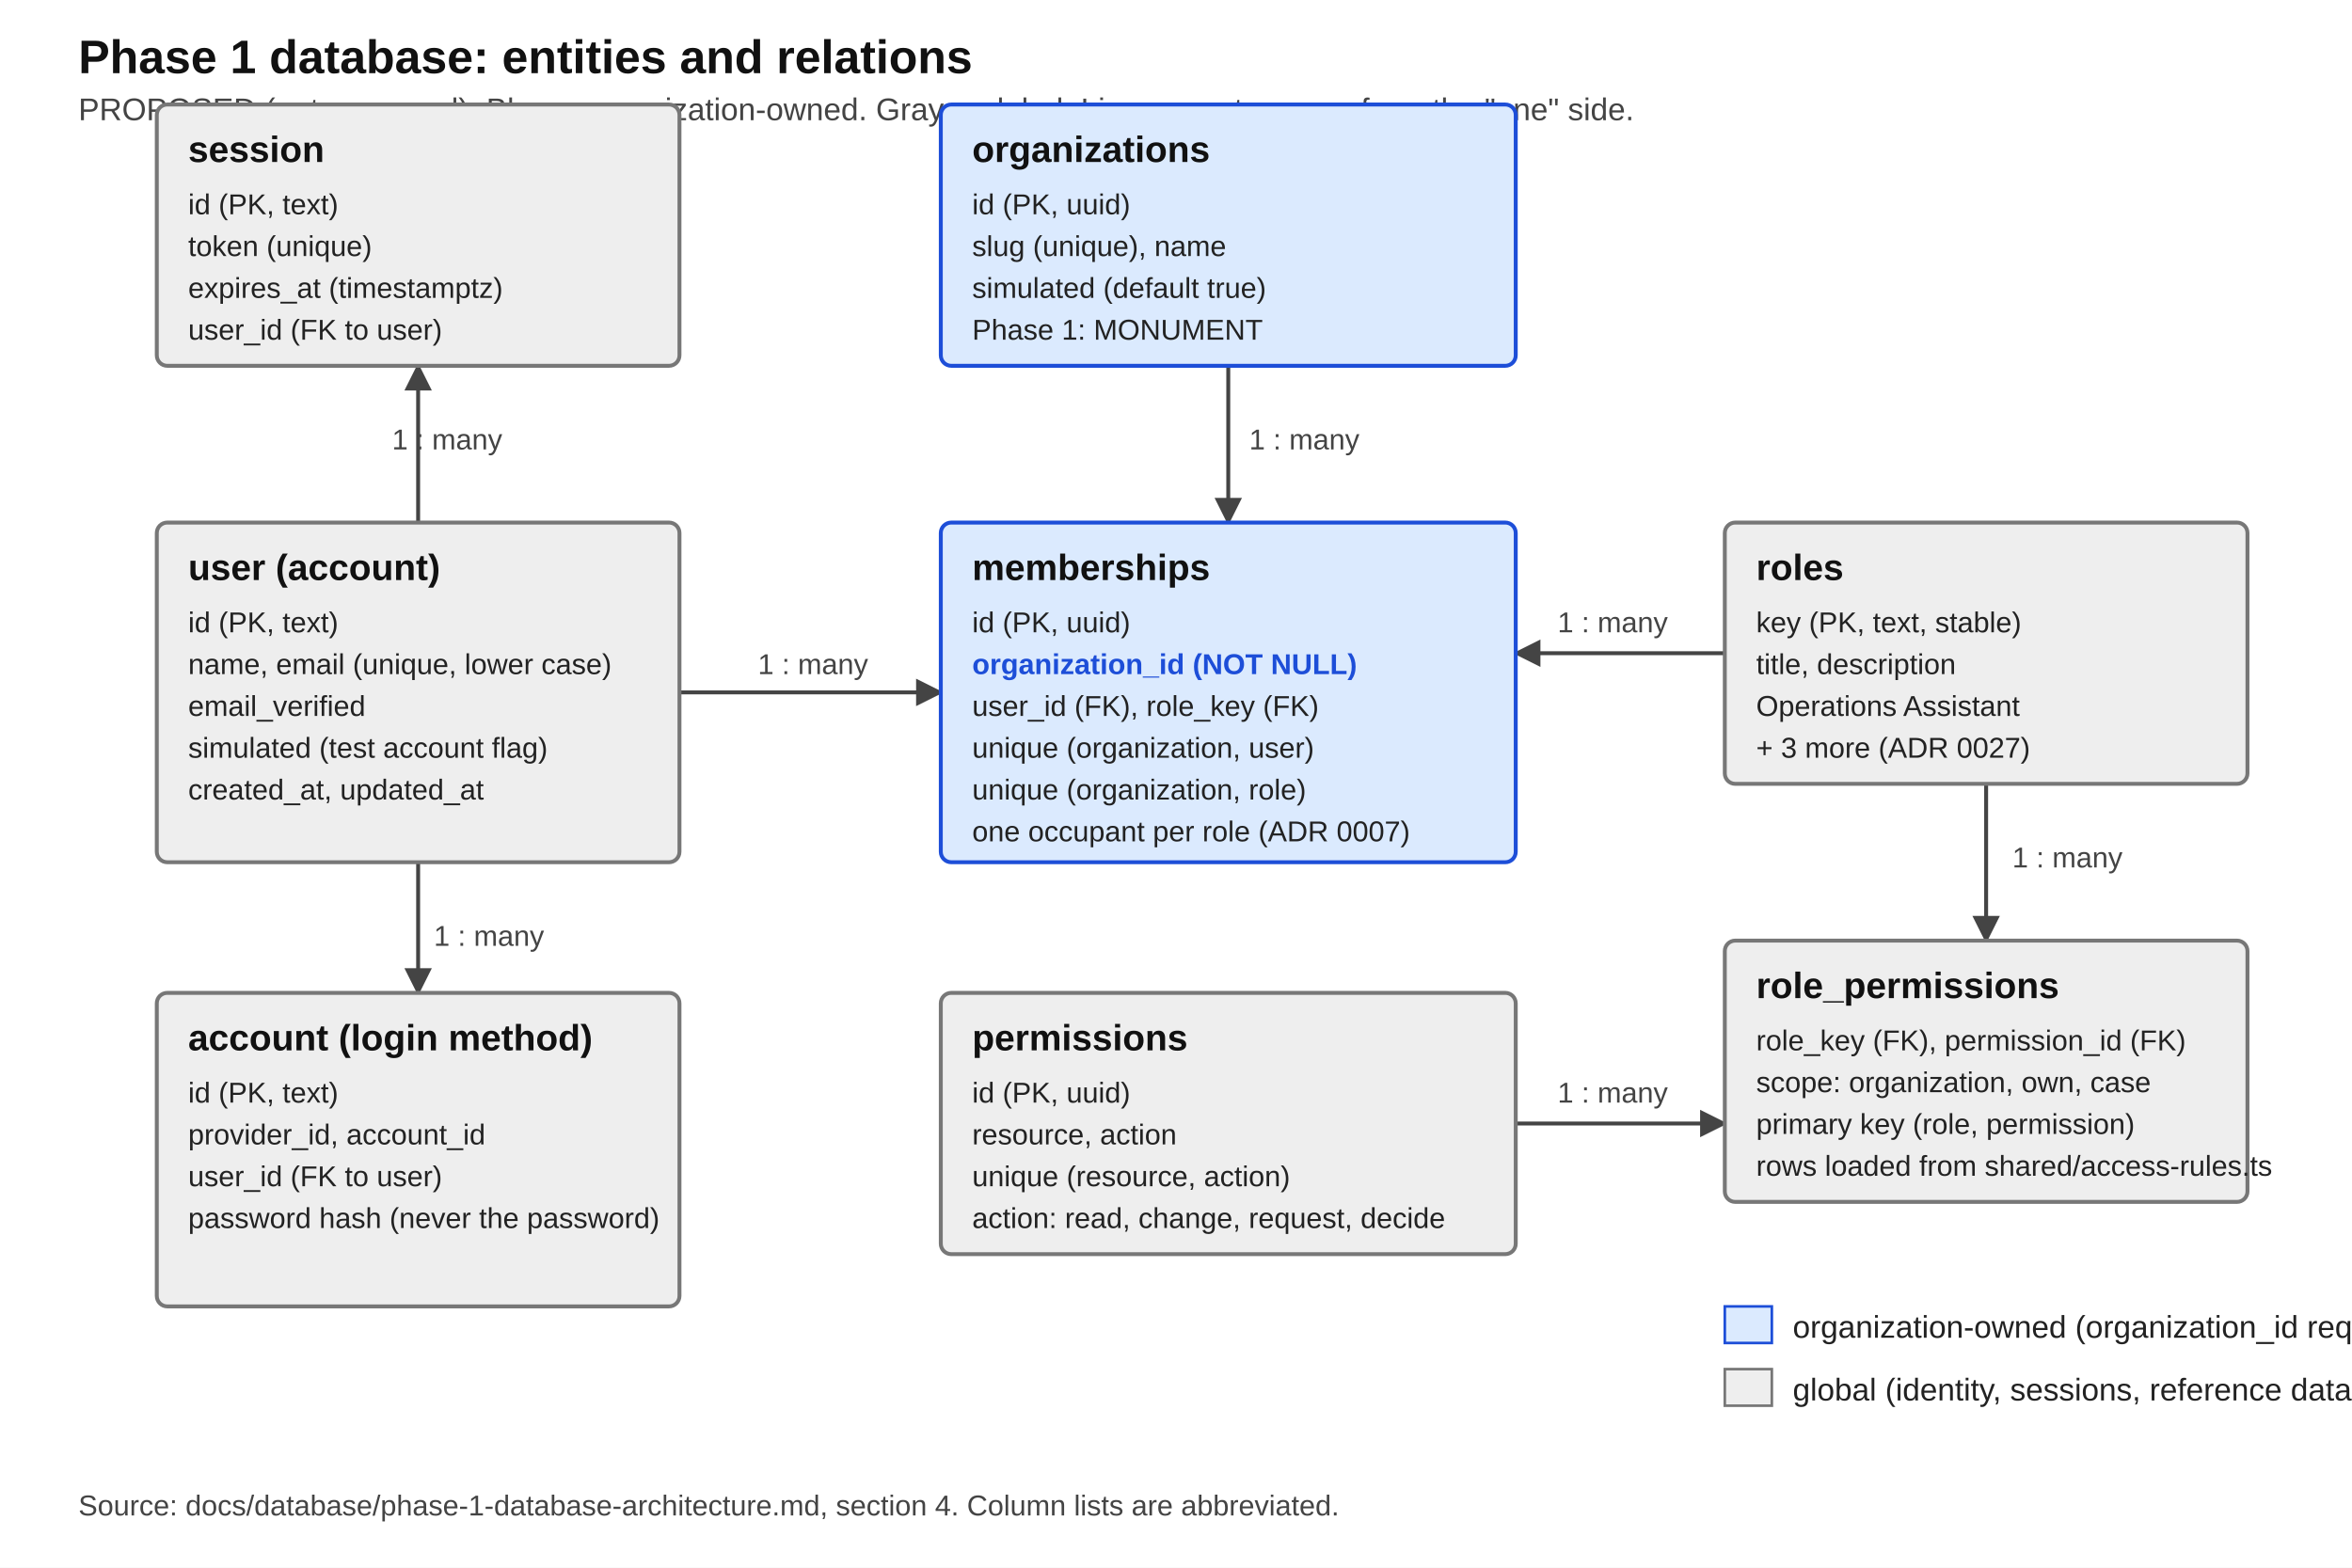
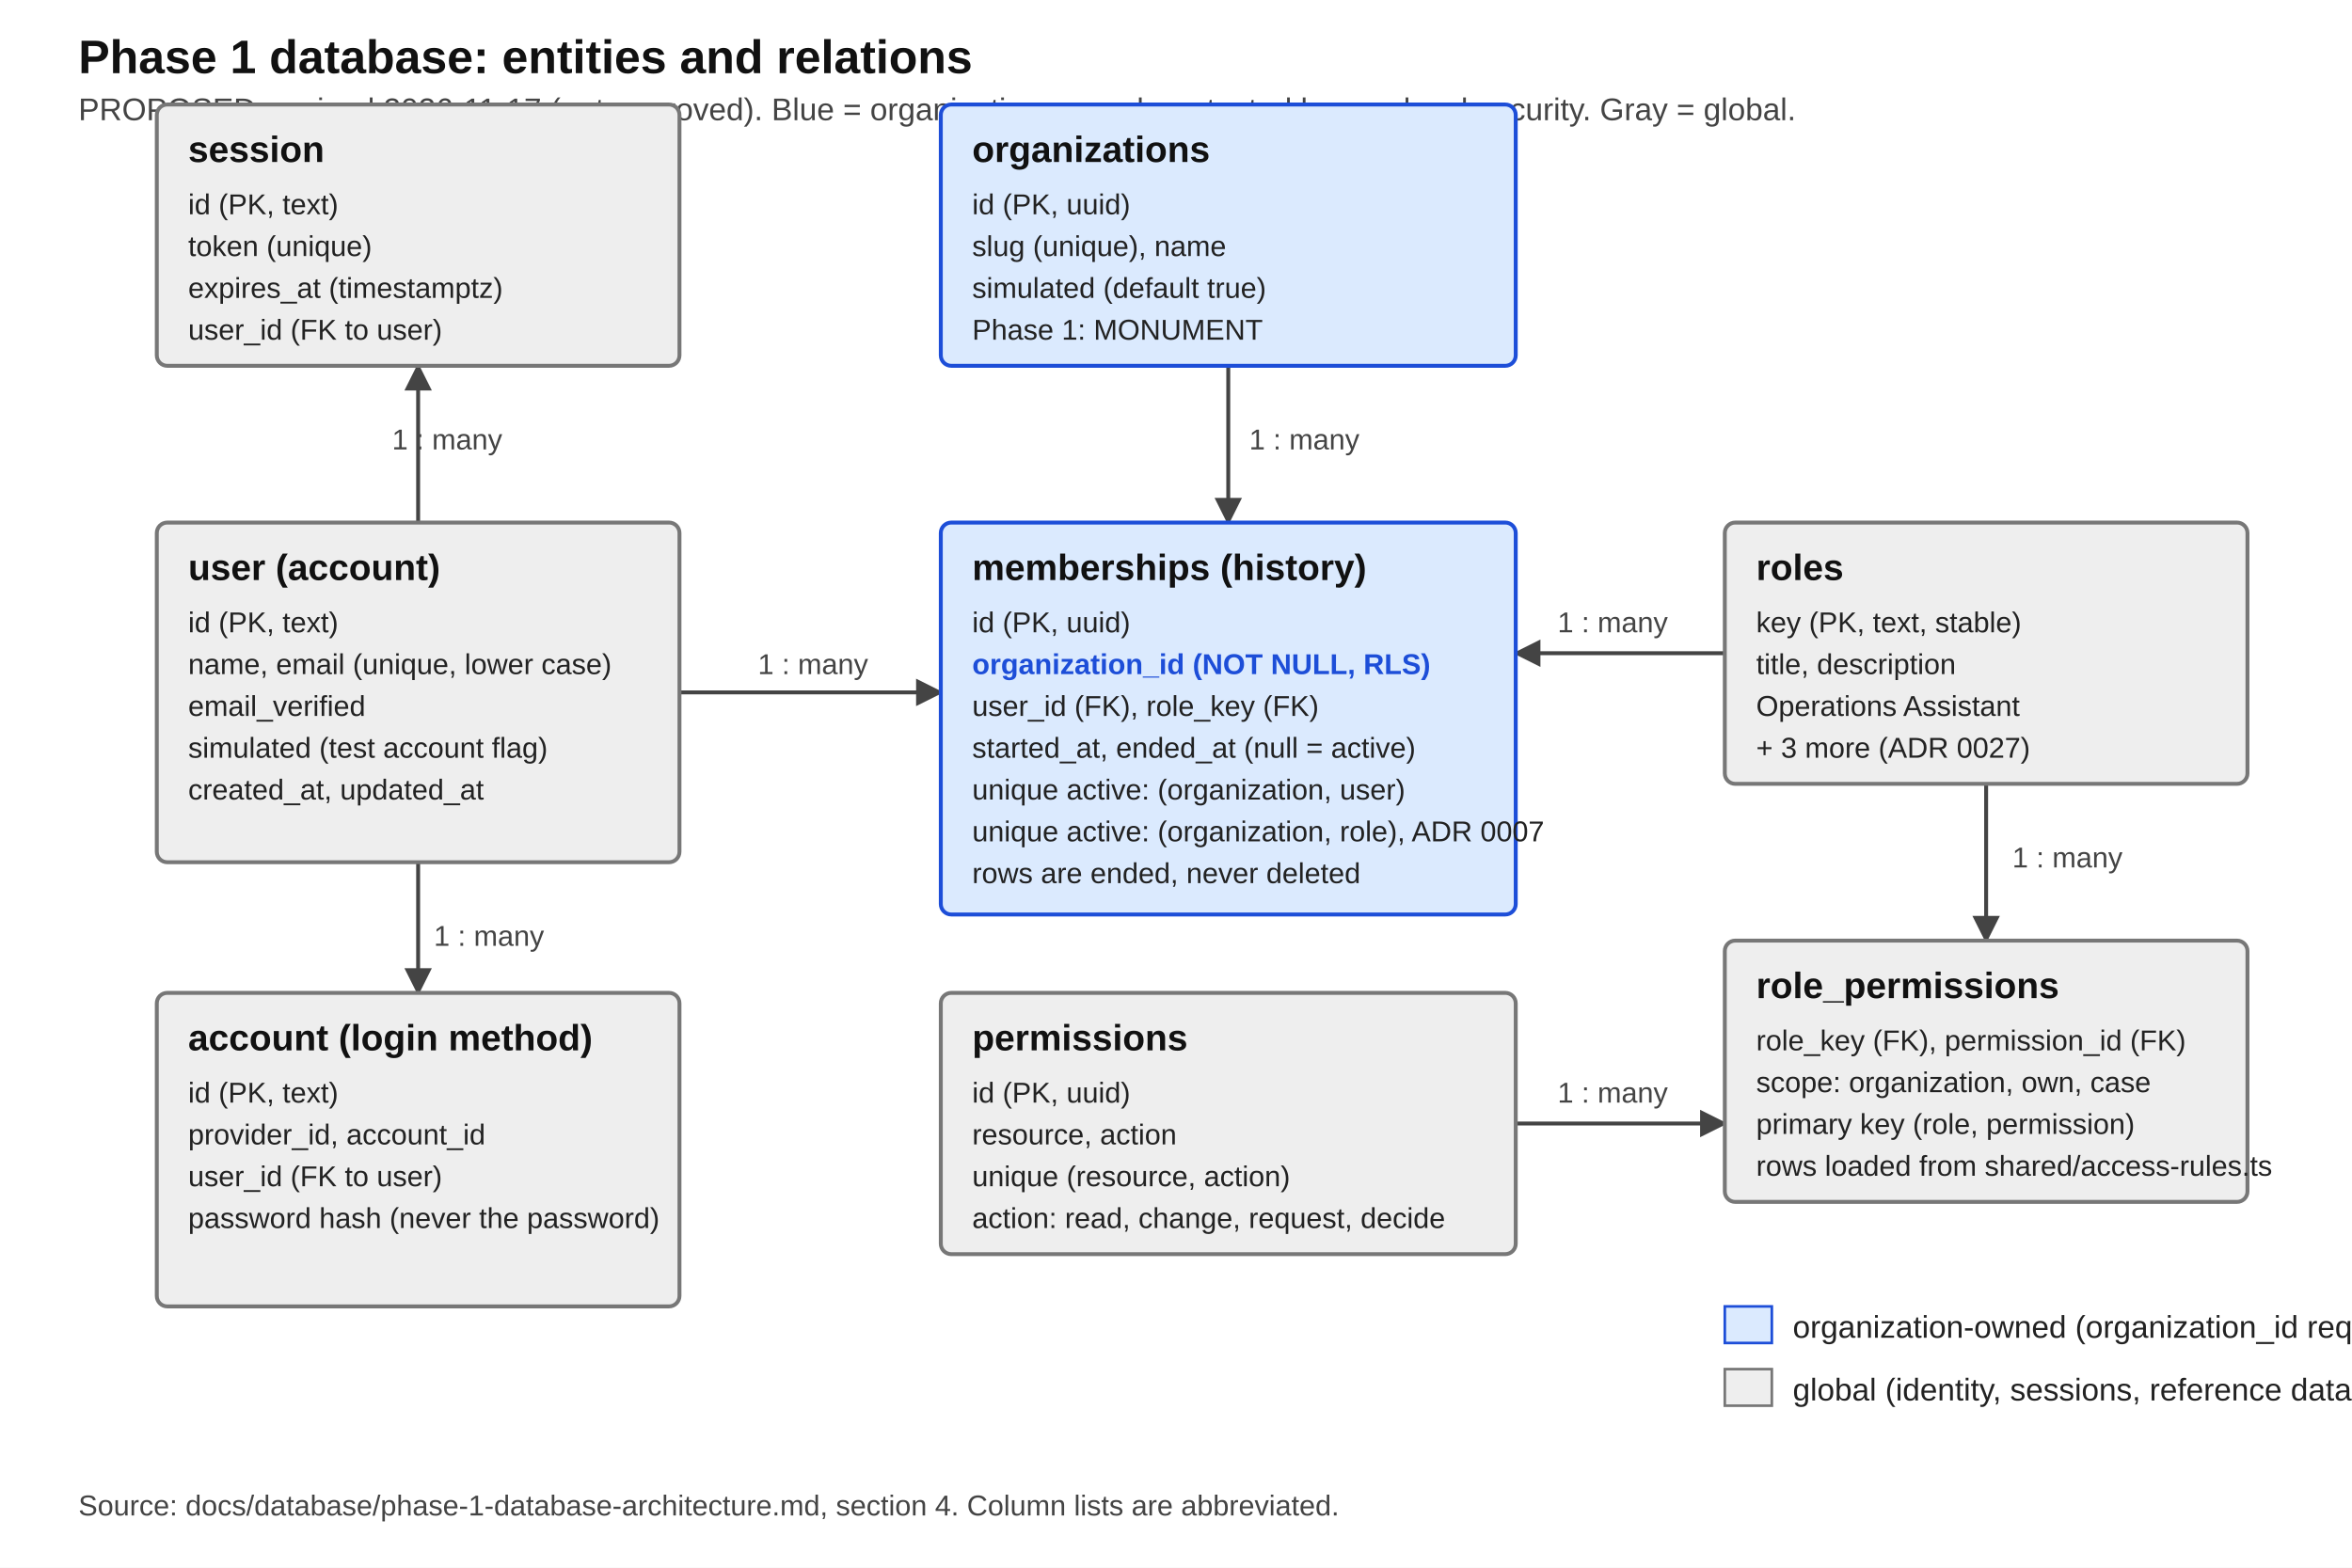
<svg xmlns="http://www.w3.org/2000/svg" viewBox="0 0 900 600" width="900" height="600" font-family="Arial, Helvetica, sans-serif">
  <defs>
    <marker id="arrow" viewBox="0 0 10 10" refX="9" refY="5" markerWidth="7" markerHeight="7" orient="auto-start-reverse">
      <path d="M 0 0 L 10 5 L 0 10 z" fill="#444" />
    </marker>
  </defs>
  <rect width="900" height="600" fill="#ffffff" />
  <text x="30" y="28" font-size="18" font-weight="bold" fill="#111">Phase 1 database: entities and relations</text>
-   <text x="30" y="46" font-size="12" fill="#444">PROPOSED (not approved). Blue = organization-owned. Gray = global. Lines: one to many, from the "one" side.</text>
+   <text x="30" y="46" font-size="12" fill="#444">PROPOSED, revised 2026-11-17 (not approved). Blue = organization-owned, protected by row-level security. Gray = global.</text>
  <line x1="160" y1="200" x2="160" y2="140" stroke="#444" stroke-width="1.5" marker-end="url(#arrow)" />
  <line x1="160" y1="330" x2="160" y2="380" stroke="#444" stroke-width="1.5" marker-end="url(#arrow)" />
  <line x1="260" y1="265" x2="360" y2="265" stroke="#444" stroke-width="1.5" marker-end="url(#arrow)" />
  <line x1="470" y1="140" x2="470" y2="200" stroke="#444" stroke-width="1.5" marker-end="url(#arrow)" />
  <line x1="660" y1="250" x2="580" y2="250" stroke="#444" stroke-width="1.5" marker-end="url(#arrow)" />
  <line x1="760" y1="300" x2="760" y2="360" stroke="#444" stroke-width="1.5" marker-end="url(#arrow)" />
  <line x1="580" y1="430" x2="660" y2="430" stroke="#444" stroke-width="1.5" marker-end="url(#arrow)" />
  <text x="150" y="172" font-size="11" fill="#444">1 : many</text>
  <text x="166" y="362" font-size="11" fill="#444">1 : many</text>
  <text x="290" y="258" font-size="11" fill="#444">1 : many</text>
  <text x="478" y="172" font-size="11" fill="#444">1 : many</text>
  <text x="596" y="242" font-size="11" fill="#444">1 : many</text>
  <text x="770" y="332" font-size="11" fill="#444">1 : many</text>
  <text x="596" y="422" font-size="11" fill="#444">1 : many</text>
  <rect x="60" y="40" width="200" height="100" rx="4" fill="#eeeeee" stroke="#777" stroke-width="1.5" />
  <text x="72" y="62" font-size="14" font-weight="bold" fill="#111">session</text>
  <text x="72" y="82" font-size="11" fill="#222">id (PK, text)</text>
  <text x="72" y="98" font-size="11" fill="#222">token (unique)</text>
  <text x="72" y="114" font-size="11" fill="#222">expires_at (timestamptz)</text>
  <text x="72" y="130" font-size="11" fill="#222">user_id (FK to user)</text>
  <rect x="60" y="200" width="200" height="130" rx="4" fill="#eeeeee" stroke="#777" stroke-width="1.5" />
  <text x="72" y="222" font-size="14" font-weight="bold" fill="#111">user (account)</text>
  <text x="72" y="242" font-size="11" fill="#222">id (PK, text)</text>
  <text x="72" y="258" font-size="11" fill="#222">name, email (unique, lower case)</text>
  <text x="72" y="274" font-size="11" fill="#222">email_verified</text>
  <text x="72" y="290" font-size="11" fill="#222">simulated (test account flag)</text>
  <text x="72" y="306" font-size="11" fill="#222">created_at, updated_at</text>
  <rect x="60" y="380" width="200" height="120" rx="4" fill="#eeeeee" stroke="#777" stroke-width="1.5" />
  <text x="72" y="402" font-size="14" font-weight="bold" fill="#111">account (login method)</text>
  <text x="72" y="422" font-size="11" fill="#222">id (PK, text)</text>
  <text x="72" y="438" font-size="11" fill="#222">provider_id, account_id</text>
  <text x="72" y="454" font-size="11" fill="#222">user_id (FK to user)</text>
  <text x="72" y="470" font-size="11" fill="#222">password hash (never the password)</text>
  <rect x="360" y="40" width="220" height="100" rx="4" fill="#dbeafe" stroke="#1d4ed8" stroke-width="1.5" />
  <text x="372" y="62" font-size="14" font-weight="bold" fill="#111">organizations</text>
  <text x="372" y="82" font-size="11" fill="#222">id (PK, uuid)</text>
  <text x="372" y="98" font-size="11" fill="#222">slug (unique), name</text>
  <text x="372" y="114" font-size="11" fill="#222">simulated (default true)</text>
  <text x="372" y="130" font-size="11" fill="#222">Phase 1: MONUMENT</text>
-   <rect x="360" y="200" width="220" height="130" rx="4" fill="#dbeafe" stroke="#1d4ed8" stroke-width="1.5" />
-   <text x="372" y="222" font-size="14" font-weight="bold" fill="#111">memberships</text>
+   <rect x="360" y="200" width="220" height="150" rx="4" fill="#dbeafe" stroke="#1d4ed8" stroke-width="1.5" />
+   <text x="372" y="222" font-size="14" font-weight="bold" fill="#111">memberships (history)</text>
  <text x="372" y="242" font-size="11" fill="#222">id (PK, uuid)</text>
-   <text x="372" y="258" font-size="11" fill="#1d4ed8" font-weight="bold">organization_id (NOT NULL)</text>
+   <text x="372" y="258" font-size="11" fill="#1d4ed8" font-weight="bold">organization_id (NOT NULL, RLS)</text>
  <text x="372" y="274" font-size="11" fill="#222">user_id (FK), role_key (FK)</text>
-   <text x="372" y="290" font-size="11" fill="#222">unique (organization, user)</text>
-   <text x="372" y="306" font-size="11" fill="#222">unique (organization, role)</text>
-   <text x="372" y="322" font-size="11" fill="#222">one occupant per role (ADR 0007)</text>
+   <text x="372" y="290" font-size="11" fill="#222">started_at, ended_at (null = active)</text>
+   <text x="372" y="306" font-size="11" fill="#222">unique active: (organization, user)</text>
+   <text x="372" y="322" font-size="11" fill="#222">unique active: (organization, role), ADR 0007</text>
+   <text x="372" y="338" font-size="11" fill="#222">rows are ended, never deleted</text>
  <rect x="360" y="380" width="220" height="100" rx="4" fill="#eeeeee" stroke="#777" stroke-width="1.5" />
  <text x="372" y="402" font-size="14" font-weight="bold" fill="#111">permissions</text>
  <text x="372" y="422" font-size="11" fill="#222">id (PK, uuid)</text>
  <text x="372" y="438" font-size="11" fill="#222">resource, action</text>
  <text x="372" y="454" font-size="11" fill="#222">unique (resource, action)</text>
  <text x="372" y="470" font-size="11" fill="#222">action: read, change, request, decide</text>
  <rect x="660" y="200" width="200" height="100" rx="4" fill="#eeeeee" stroke="#777" stroke-width="1.5" />
  <text x="672" y="222" font-size="14" font-weight="bold" fill="#111">roles</text>
  <text x="672" y="242" font-size="11" fill="#222">key (PK, text, stable)</text>
  <text x="672" y="258" font-size="11" fill="#222">title, description</text>
  <text x="672" y="274" font-size="11" fill="#222">Operations Assistant</text>
  <text x="672" y="290" font-size="11" fill="#222">+ 3 more (ADR 0027)</text>
  <rect x="660" y="360" width="200" height="100" rx="4" fill="#eeeeee" stroke="#777" stroke-width="1.5" />
  <text x="672" y="382" font-size="14" font-weight="bold" fill="#111">role_permissions</text>
  <text x="672" y="402" font-size="11" fill="#222">role_key (FK), permission_id (FK)</text>
  <text x="672" y="418" font-size="11" fill="#222">scope: organization, own, case</text>
  <text x="672" y="434" font-size="11" fill="#222">primary key (role, permission)</text>
  <text x="672" y="450" font-size="11" fill="#222">rows loaded from shared/access-rules.ts</text>
  <rect x="660" y="500" width="18" height="14" fill="#dbeafe" stroke="#1d4ed8" />
  <text x="686" y="512" font-size="12" fill="#222">organization-owned (organization_id required)</text>
  <rect x="660" y="524" width="18" height="14" fill="#eeeeee" stroke="#777" />
  <text x="686" y="536" font-size="12" fill="#222">global (identity, sessions, reference data)</text>
  <text x="30" y="580" font-size="11" fill="#444">Source: docs/database/phase-1-database-architecture.md, section 4. Column lists are abbreviated.</text>
</svg>
